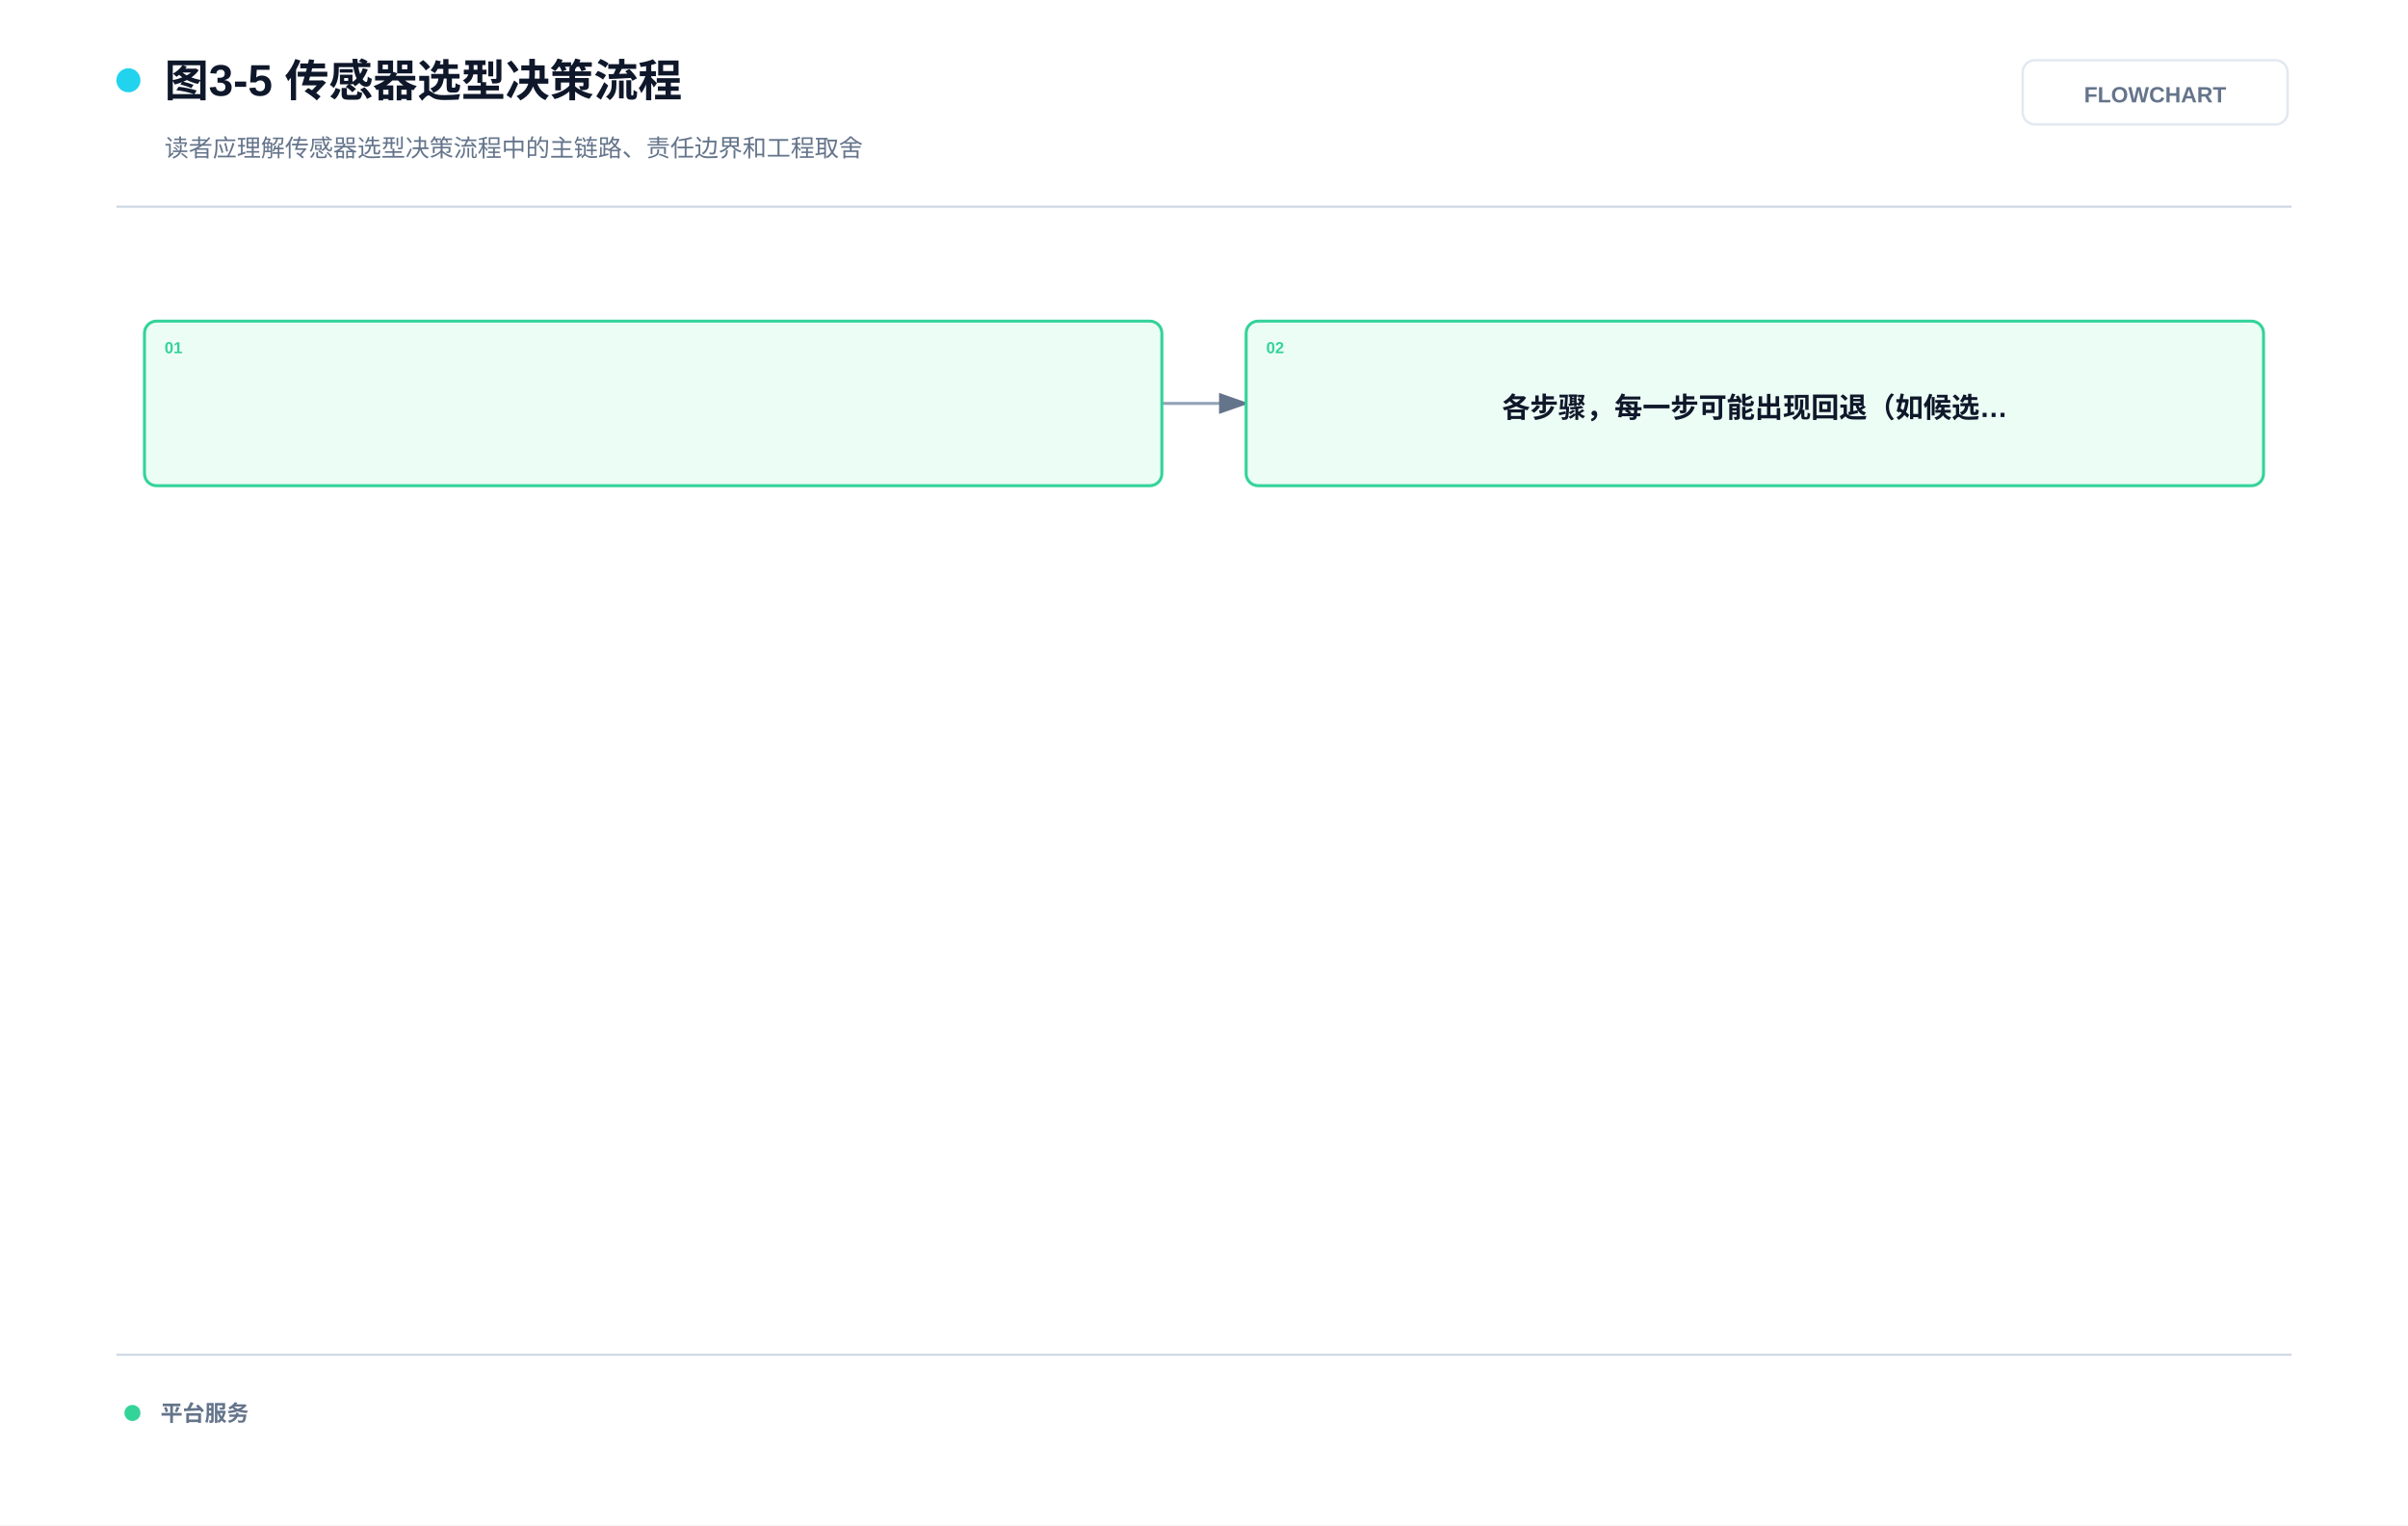
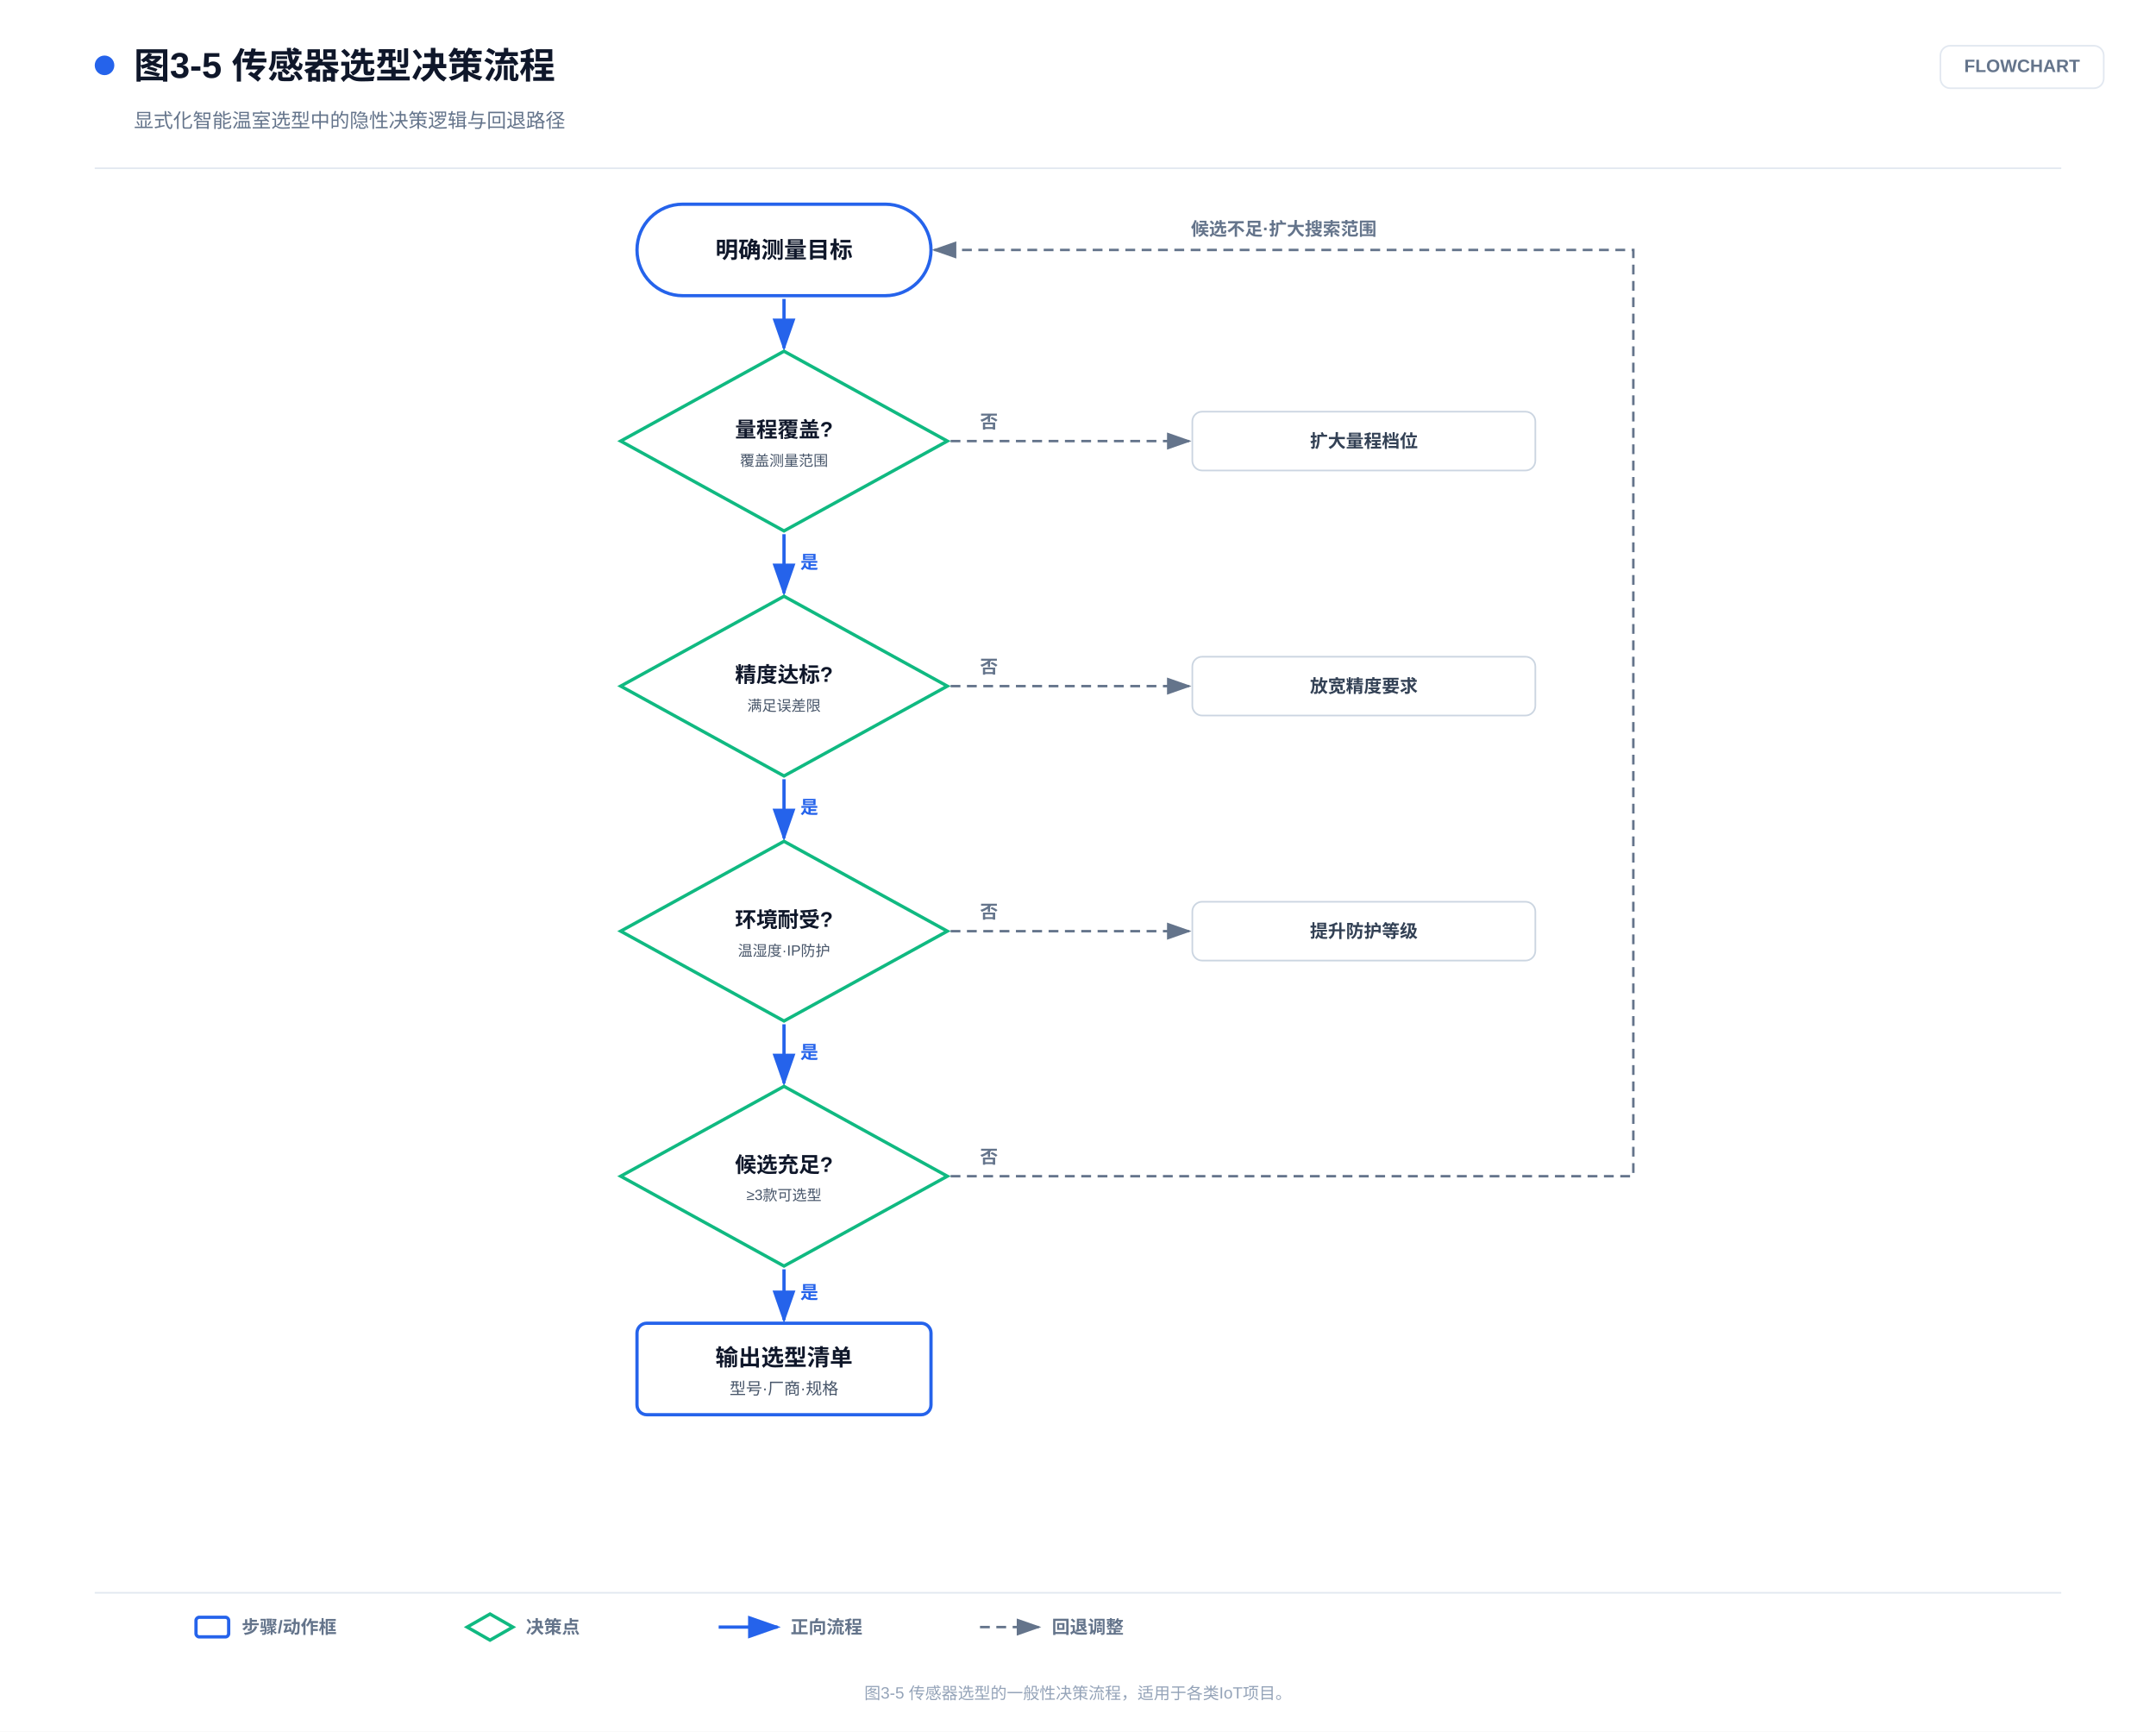
- <svg xmlns="http://www.w3.org/2000/svg" width="1200" height="760" viewBox="0 0 1200 760" role="img" aria-label="图3-5 传感器选型决策流程" data-style="architecture-diagram-white-book">
+ <svg xmlns="http://www.w3.org/2000/svg" width="1320" height="1060" viewBox="0 0 1320 1060" role="img" aria-label="图3-5 传感器选型决策流程" data-style="architecture-diagram-wireframe-white" font-family="'JetBrains Mono','PingFang SC','Microsoft YaHei',Arial,sans-serif">
  <defs>
-     <marker id="arrowhead" markerWidth="10" markerHeight="7" refX="9" refY="3.5" orient="auto">
-       <polygon points="0 0, 10 3.5, 0 7" fill="#64748B" />
+     <marker id="ah-blue" markerWidth="10" markerHeight="7" refX="9" refY="3.5" orient="auto">
+       <polygon points="0 0,10 3.5,0 7" fill="#2563EB" />
+     </marker>
+     <marker id="ah-gray" markerWidth="10" markerHeight="7" refX="9" refY="3.5" orient="auto">
+       <polygon points="0 0,10 3.5,0 7" fill="#64748B" />
    </marker>
  </defs>
-   <rect x="0" y="0" width="1200" height="760" fill="#FFFFFF" />
-   <circle cx="64" cy="40" r="6" fill="#22D3EE" />
-   <text x="82" y="48" fill="#0F172A" font-size="22" font-family="'JetBrains Mono', 'PingFang SC', 'Microsoft YaHei', Arial, sans-serif" font-weight="700">图3-5 传感器选型决策流程</text>
-   <text x="82.0" y="78.0" fill="#64748B" font-size="12" font-family="'JetBrains Mono', 'PingFang SC', 'Microsoft YaHei', Arial, sans-serif" font-weight="500" text-anchor="start">读者应理解传感器选型决策流程中的主链路、责任边界和工程取舍</text>
-   <rect x="1008.0" y="30.0" width="132.0" height="32.0" rx="6.0" fill="#FFFFFF" stroke="#E2E8F0" stroke-width="1.2" />
-   <text x="1074" y="51" fill="#64748B" font-size="11" font-family="'JetBrains Mono', 'PingFang SC', 'Microsoft YaHei', Arial, sans-serif" font-weight="700" text-anchor="middle">FLOWCHART</text>
-   <line x1="58" y1="103" x2="1142" y2="103" stroke="#CBD5E1" stroke-width="1" />
-   <line x1="579.0" y1="201.0" x2="621.0" y2="201.0" stroke="#94A3B8" stroke-width="1.5" marker-end="url(#arrowhead)" />
-   <rect x="72.0" y="160.0" width="507.0" height="82.0" rx="6.0" fill="#ECFDF5" stroke="#34D399" stroke-width="1.5" />
-   <text x="82.0" y="176.0" fill="#34D399" font-size="8" font-family="'JetBrains Mono', 'PingFang SC', 'Microsoft YaHei', Arial, sans-serif" font-weight="700">01</text>
-   <rect x="621.0" y="160.0" width="507.0" height="82.0" rx="6.0" fill="#ECFDF5" stroke="#34D399" stroke-width="1.5" />
-   <text x="631.0" y="176.0" fill="#34D399" font-size="8" font-family="'JetBrains Mono', 'PingFang SC', 'Microsoft YaHei', Arial, sans-serif" font-weight="700">02</text>
-   <text x="874.5" y="208.0" fill="#0F172A" font-size="14" font-family="'JetBrains Mono', 'PingFang SC', 'Microsoft YaHei', Arial, sans-serif" font-weight="700" text-anchor="middle">各步骤，每一步可能出现回退（如候选…</text>
-   <line x1="58" y1="675" x2="1142" y2="675" stroke="#CBD5E1" stroke-width="1" />
-   <circle cx="66.0" cy="704.0" r="4" fill="#34D399" />
-   <text x="80.0" y="708.0" fill="#64748B" font-size="11" font-family="'JetBrains Mono', 'PingFang SC', 'Microsoft YaHei', Arial, sans-serif" font-weight="600" text-anchor="start">平台服务</text>
+   <rect x="0" y="0" width="1320" height="1060" fill="#FFFFFF" />
+   <circle cx="64" cy="40" r="6" fill="#2563EB" />
+   <text x="82" y="48" fill="#0F172A" font-size="22" font-weight="700">图3-5 传感器选型决策流程</text>
+   <text x="82" y="78" fill="#64748B" font-size="12" font-weight="500">显式化智能温室选型中的隐性决策逻辑与回退路径</text>
+   <rect x="1188" y="28" width="100" height="26" rx="6" fill="#FFFFFF" stroke="#E2E8F0" stroke-width="1" />
+   <text x="1238" y="41" fill="#64748B" font-size="11" font-weight="700" text-anchor="middle" dominant-baseline="middle">FLOWCHART</text>
+   <line x1="58" y1="103" x2="1262" y2="103" stroke="#E2E8F0" stroke-width="1" />
+   <line x1="480" y1="183" x2="480" y2="213" stroke="#2563EB" stroke-width="2" marker-end="url(#ah-blue)" />
+   <line x1="480" y1="327" x2="480" y2="363" stroke="#2563EB" stroke-width="2" marker-end="url(#ah-blue)" />
+   <text x="490" y="348" fill="#2563EB" font-size="11" font-weight="700">是</text>
+   <line x1="480" y1="477" x2="480" y2="513" stroke="#2563EB" stroke-width="2" marker-end="url(#ah-blue)" />
+   <text x="490" y="498" fill="#2563EB" font-size="11" font-weight="700">是</text>
+   <line x1="480" y1="627" x2="480" y2="663" stroke="#2563EB" stroke-width="2" marker-end="url(#ah-blue)" />
+   <text x="490" y="648" fill="#2563EB" font-size="11" font-weight="700">是</text>
+   <line x1="480" y1="777" x2="480" y2="808" stroke="#2563EB" stroke-width="2" marker-end="url(#ah-blue)" />
+   <text x="490" y="795" fill="#2563EB" font-size="11" font-weight="700">是</text>
+   <line x1="582" y1="270" x2="728" y2="270" stroke="#64748B" stroke-width="1.5" stroke-dasharray="6 4" marker-end="url(#ah-gray)" />
+   <text x="600" y="262" fill="#64748B" font-size="11" font-weight="700">否</text>
+   <line x1="582" y1="420" x2="728" y2="420" stroke="#64748B" stroke-width="1.5" stroke-dasharray="6 4" marker-end="url(#ah-gray)" />
+   <text x="600" y="412" fill="#64748B" font-size="11" font-weight="700">否</text>
+   <line x1="582" y1="570" x2="728" y2="570" stroke="#64748B" stroke-width="1.5" stroke-dasharray="6 4" marker-end="url(#ah-gray)" />
+   <text x="600" y="562" fill="#64748B" font-size="11" font-weight="700">否</text>
+   <path d="M 582 720 L 1000 720 L 1000 153 L 572 153" fill="none" stroke="#64748B" stroke-width="1.5" stroke-dasharray="6 4" marker-end="url(#ah-gray)" />
+   <text x="600" y="712" fill="#64748B" font-size="11" font-weight="700">否</text>
+   <text x="786" y="144" fill="#64748B" font-size="11" font-weight="600" text-anchor="middle">候选不足·扩大搜索范围</text>
+   <rect x="390" y="125" width="180" height="56" rx="28" fill="#FFFFFF" stroke="#2563EB" stroke-width="2" />
+   <text x="480" y="153" fill="#0F172A" font-size="14" font-weight="700" text-anchor="middle" dominant-baseline="middle">明确测量目标</text>
+   <polygon points="480,215 580,270 480,325 380,270" fill="#FFFFFF" stroke="#10B981" stroke-width="2" />
+   <text x="480" y="263" fill="#0F172A" font-size="13" font-weight="700" text-anchor="middle" dominant-baseline="middle">量程覆盖?</text>
+   <text x="480" y="282" fill="#475569" font-size="9" font-weight="500" text-anchor="middle" dominant-baseline="middle">覆盖测量范围</text>
+   <polygon points="480,365 580,420 480,475 380,420" fill="#FFFFFF" stroke="#10B981" stroke-width="2" />
+   <text x="480" y="413" fill="#0F172A" font-size="13" font-weight="700" text-anchor="middle" dominant-baseline="middle">精度达标?</text>
+   <text x="480" y="432" fill="#475569" font-size="9" font-weight="500" text-anchor="middle" dominant-baseline="middle">满足误差限</text>
+   <polygon points="480,515 580,570 480,625 380,570" fill="#FFFFFF" stroke="#10B981" stroke-width="2" />
+   <text x="480" y="563" fill="#0F172A" font-size="13" font-weight="700" text-anchor="middle" dominant-baseline="middle">环境耐受?</text>
+   <text x="480" y="582" fill="#475569" font-size="9" font-weight="500" text-anchor="middle" dominant-baseline="middle">温湿度·IP防护</text>
+   <polygon points="480,665 580,720 480,775 380,720" fill="#FFFFFF" stroke="#10B981" stroke-width="2" />
+   <text x="480" y="713" fill="#0F172A" font-size="13" font-weight="700" text-anchor="middle" dominant-baseline="middle">候选充足?</text>
+   <text x="480" y="732" fill="#475569" font-size="9" font-weight="500" text-anchor="middle" dominant-baseline="middle">≥3款可选型</text>
+   <rect x="390" y="810" width="180" height="56" rx="6" fill="#FFFFFF" stroke="#2563EB" stroke-width="2" />
+   <text x="480" y="831" fill="#0F172A" font-size="14" font-weight="700" text-anchor="middle" dominant-baseline="middle">输出选型清单</text>
+   <text x="480" y="850" fill="#475569" font-size="10" font-weight="500" text-anchor="middle" dominant-baseline="middle">型号·厂商·规格</text>
+   <rect x="730" y="252" width="210" height="36" rx="6" fill="#FFFFFF" stroke="#CBD5E1" stroke-width="1" />
+   <text x="835" y="270" fill="#334155" font-size="11" font-weight="600" text-anchor="middle" dominant-baseline="middle">扩大量程档位</text>
+   <rect x="730" y="402" width="210" height="36" rx="6" fill="#FFFFFF" stroke="#CBD5E1" stroke-width="1" />
+   <text x="835" y="420" fill="#334155" font-size="11" font-weight="600" text-anchor="middle" dominant-baseline="middle">放宽精度要求</text>
+   <rect x="730" y="552" width="210" height="36" rx="6" fill="#FFFFFF" stroke="#CBD5E1" stroke-width="1" />
+   <text x="835" y="570" fill="#334155" font-size="11" font-weight="600" text-anchor="middle" dominant-baseline="middle">提升防护等级</text>
+   <line x1="58" y1="975" x2="1262" y2="975" stroke="#E2E8F0" stroke-width="1" />
+   <rect x="120" y="990" width="20" height="12" rx="2" fill="#FFFFFF" stroke="#2563EB" stroke-width="2" />
+   <text x="148" y="996" fill="#64748B" font-size="11" font-weight="600" dominant-baseline="middle">步骤/动作框</text>
+   <polygon points="300,988 314,996 300,1004 286,996" fill="#FFFFFF" stroke="#10B981" stroke-width="2" />
+   <text x="322" y="996" fill="#64748B" font-size="11" font-weight="600" dominant-baseline="middle">决策点</text>
+   <line x1="440" y1="996" x2="476" y2="996" stroke="#2563EB" stroke-width="2" marker-end="url(#ah-blue)" />
+   <text x="484" y="996" fill="#64748B" font-size="11" font-weight="600" dominant-baseline="middle">正向流程</text>
+   <line x1="600" y1="996" x2="636" y2="996" stroke="#64748B" stroke-width="1.5" stroke-dasharray="6 4" marker-end="url(#ah-gray)" />
+   <text x="644" y="996" fill="#64748B" font-size="11" font-weight="600" dominant-baseline="middle">回退调整</text>
+   <text x="660" y="1040" fill="#94A3B8" font-size="10" text-anchor="middle">图3-5 传感器选型的一般性决策流程，适用于各类IoT项目。</text>
</svg>
